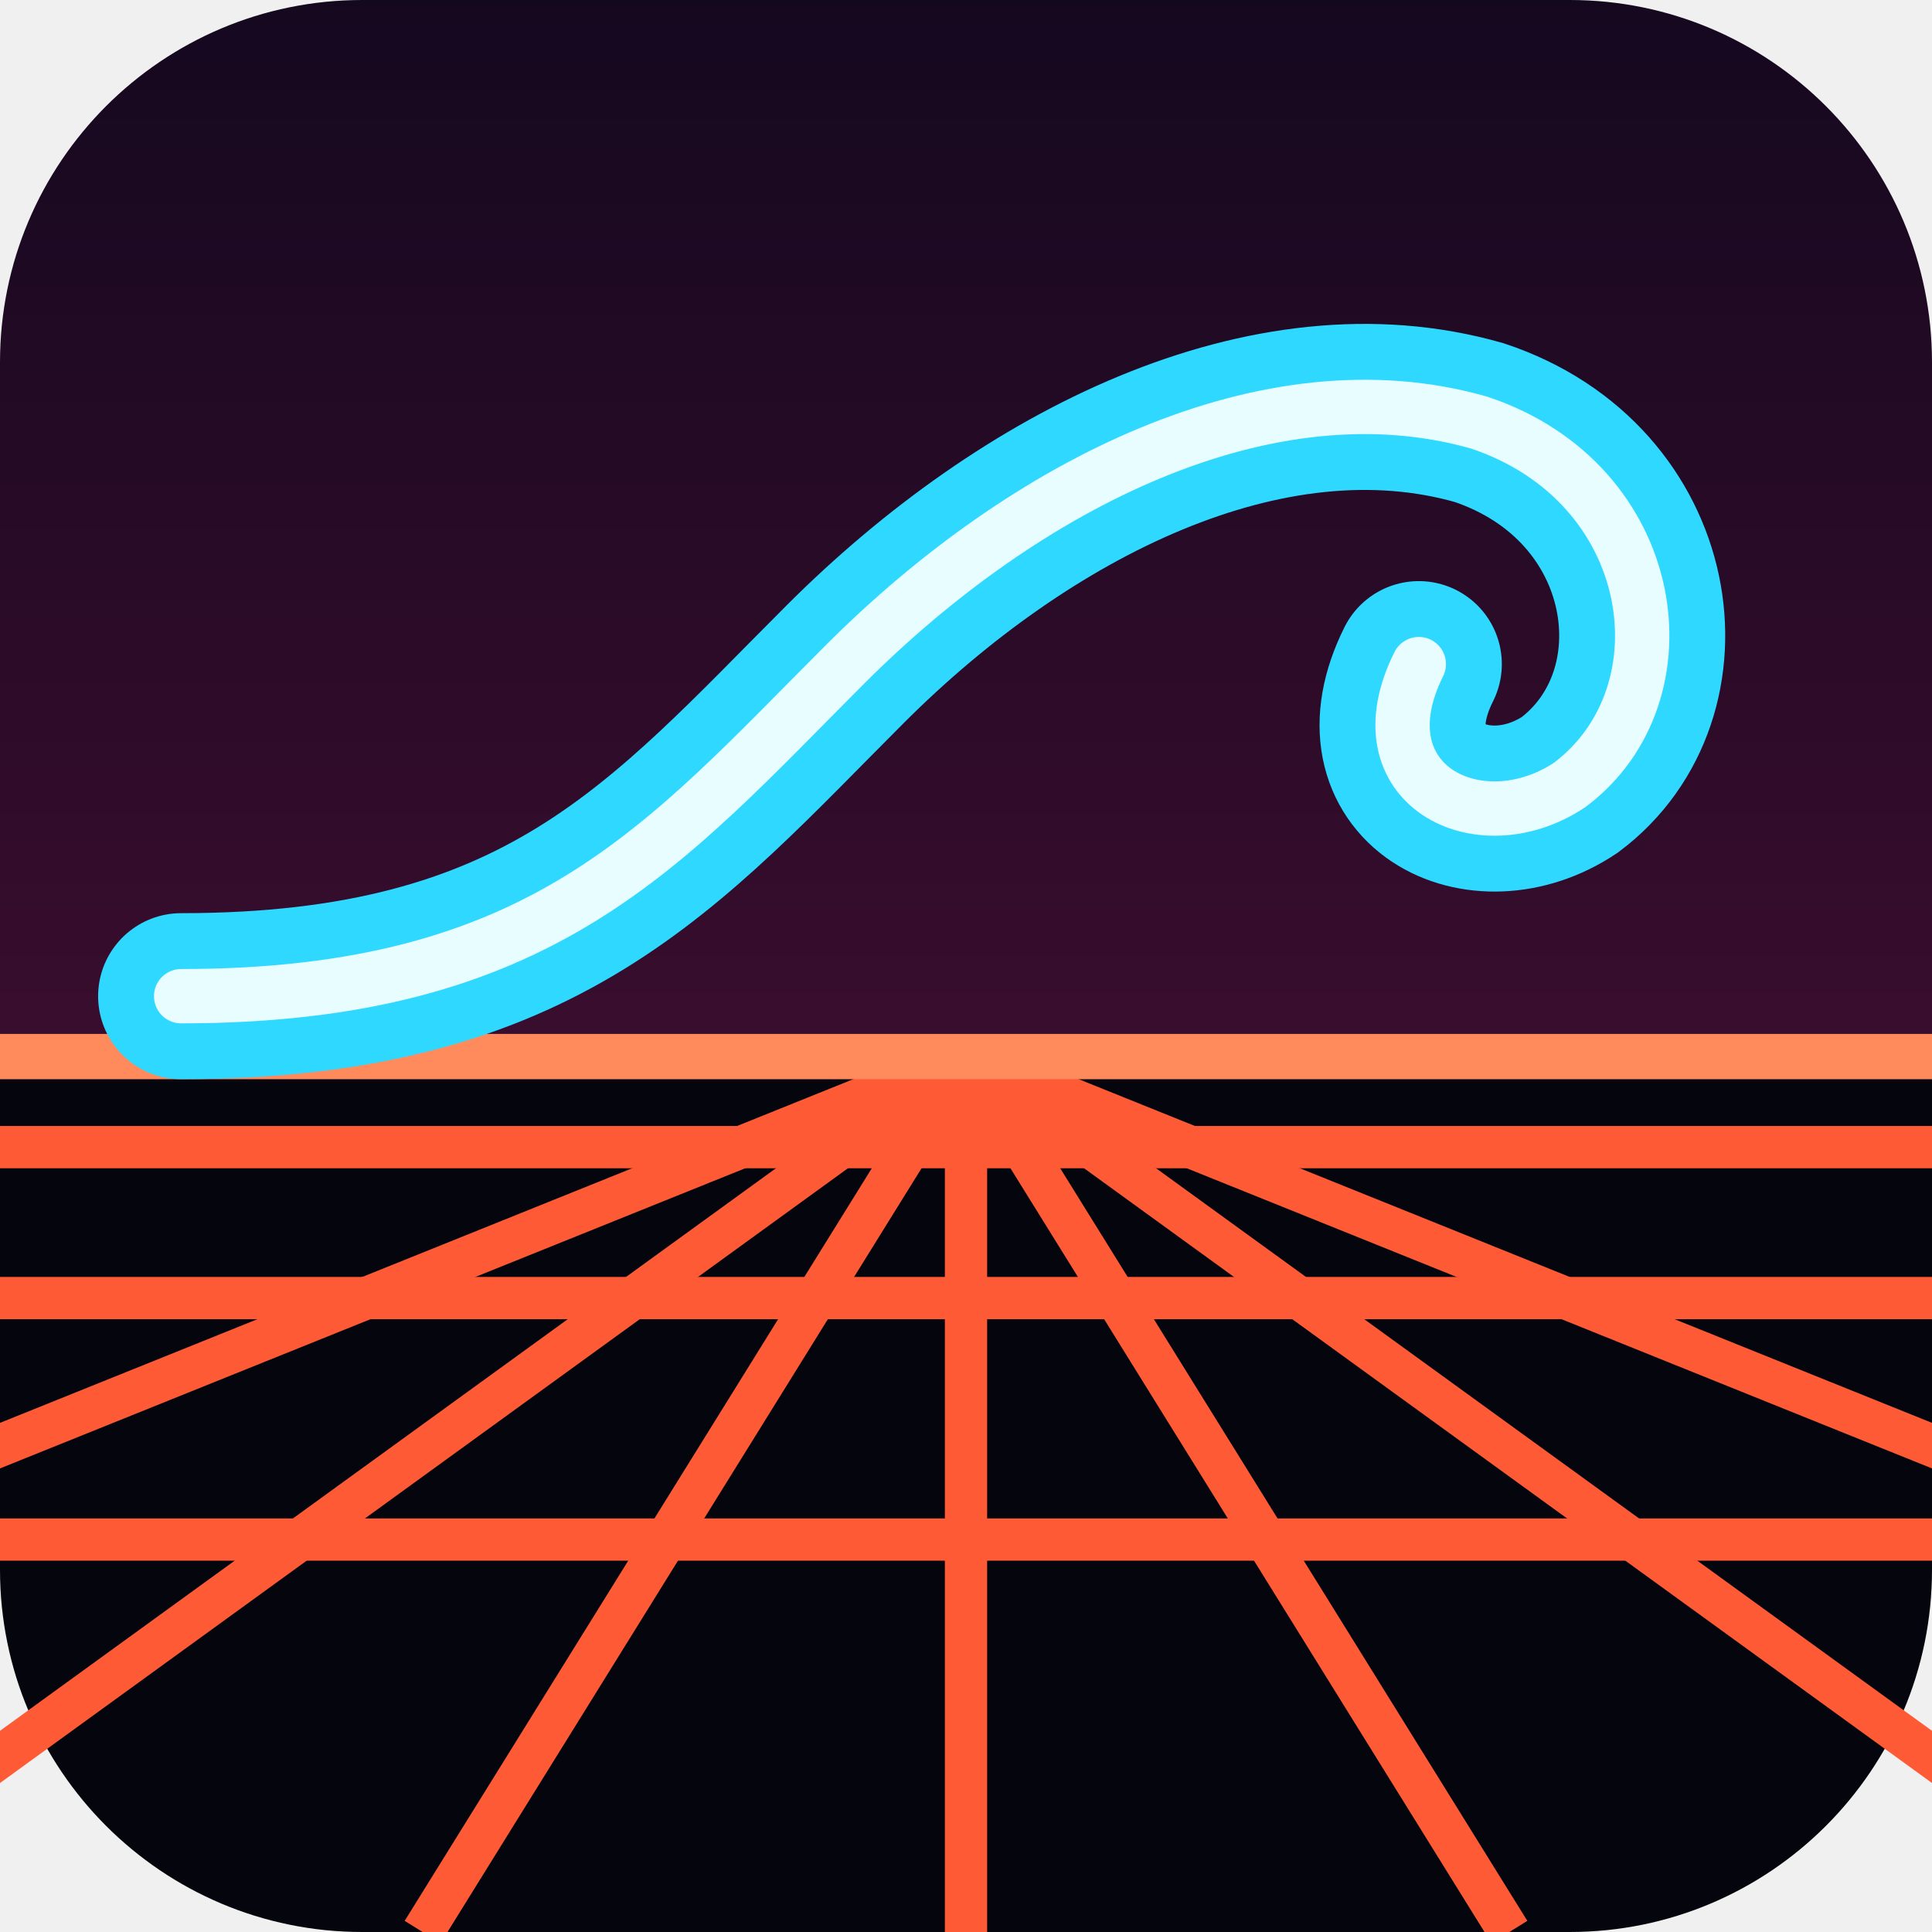
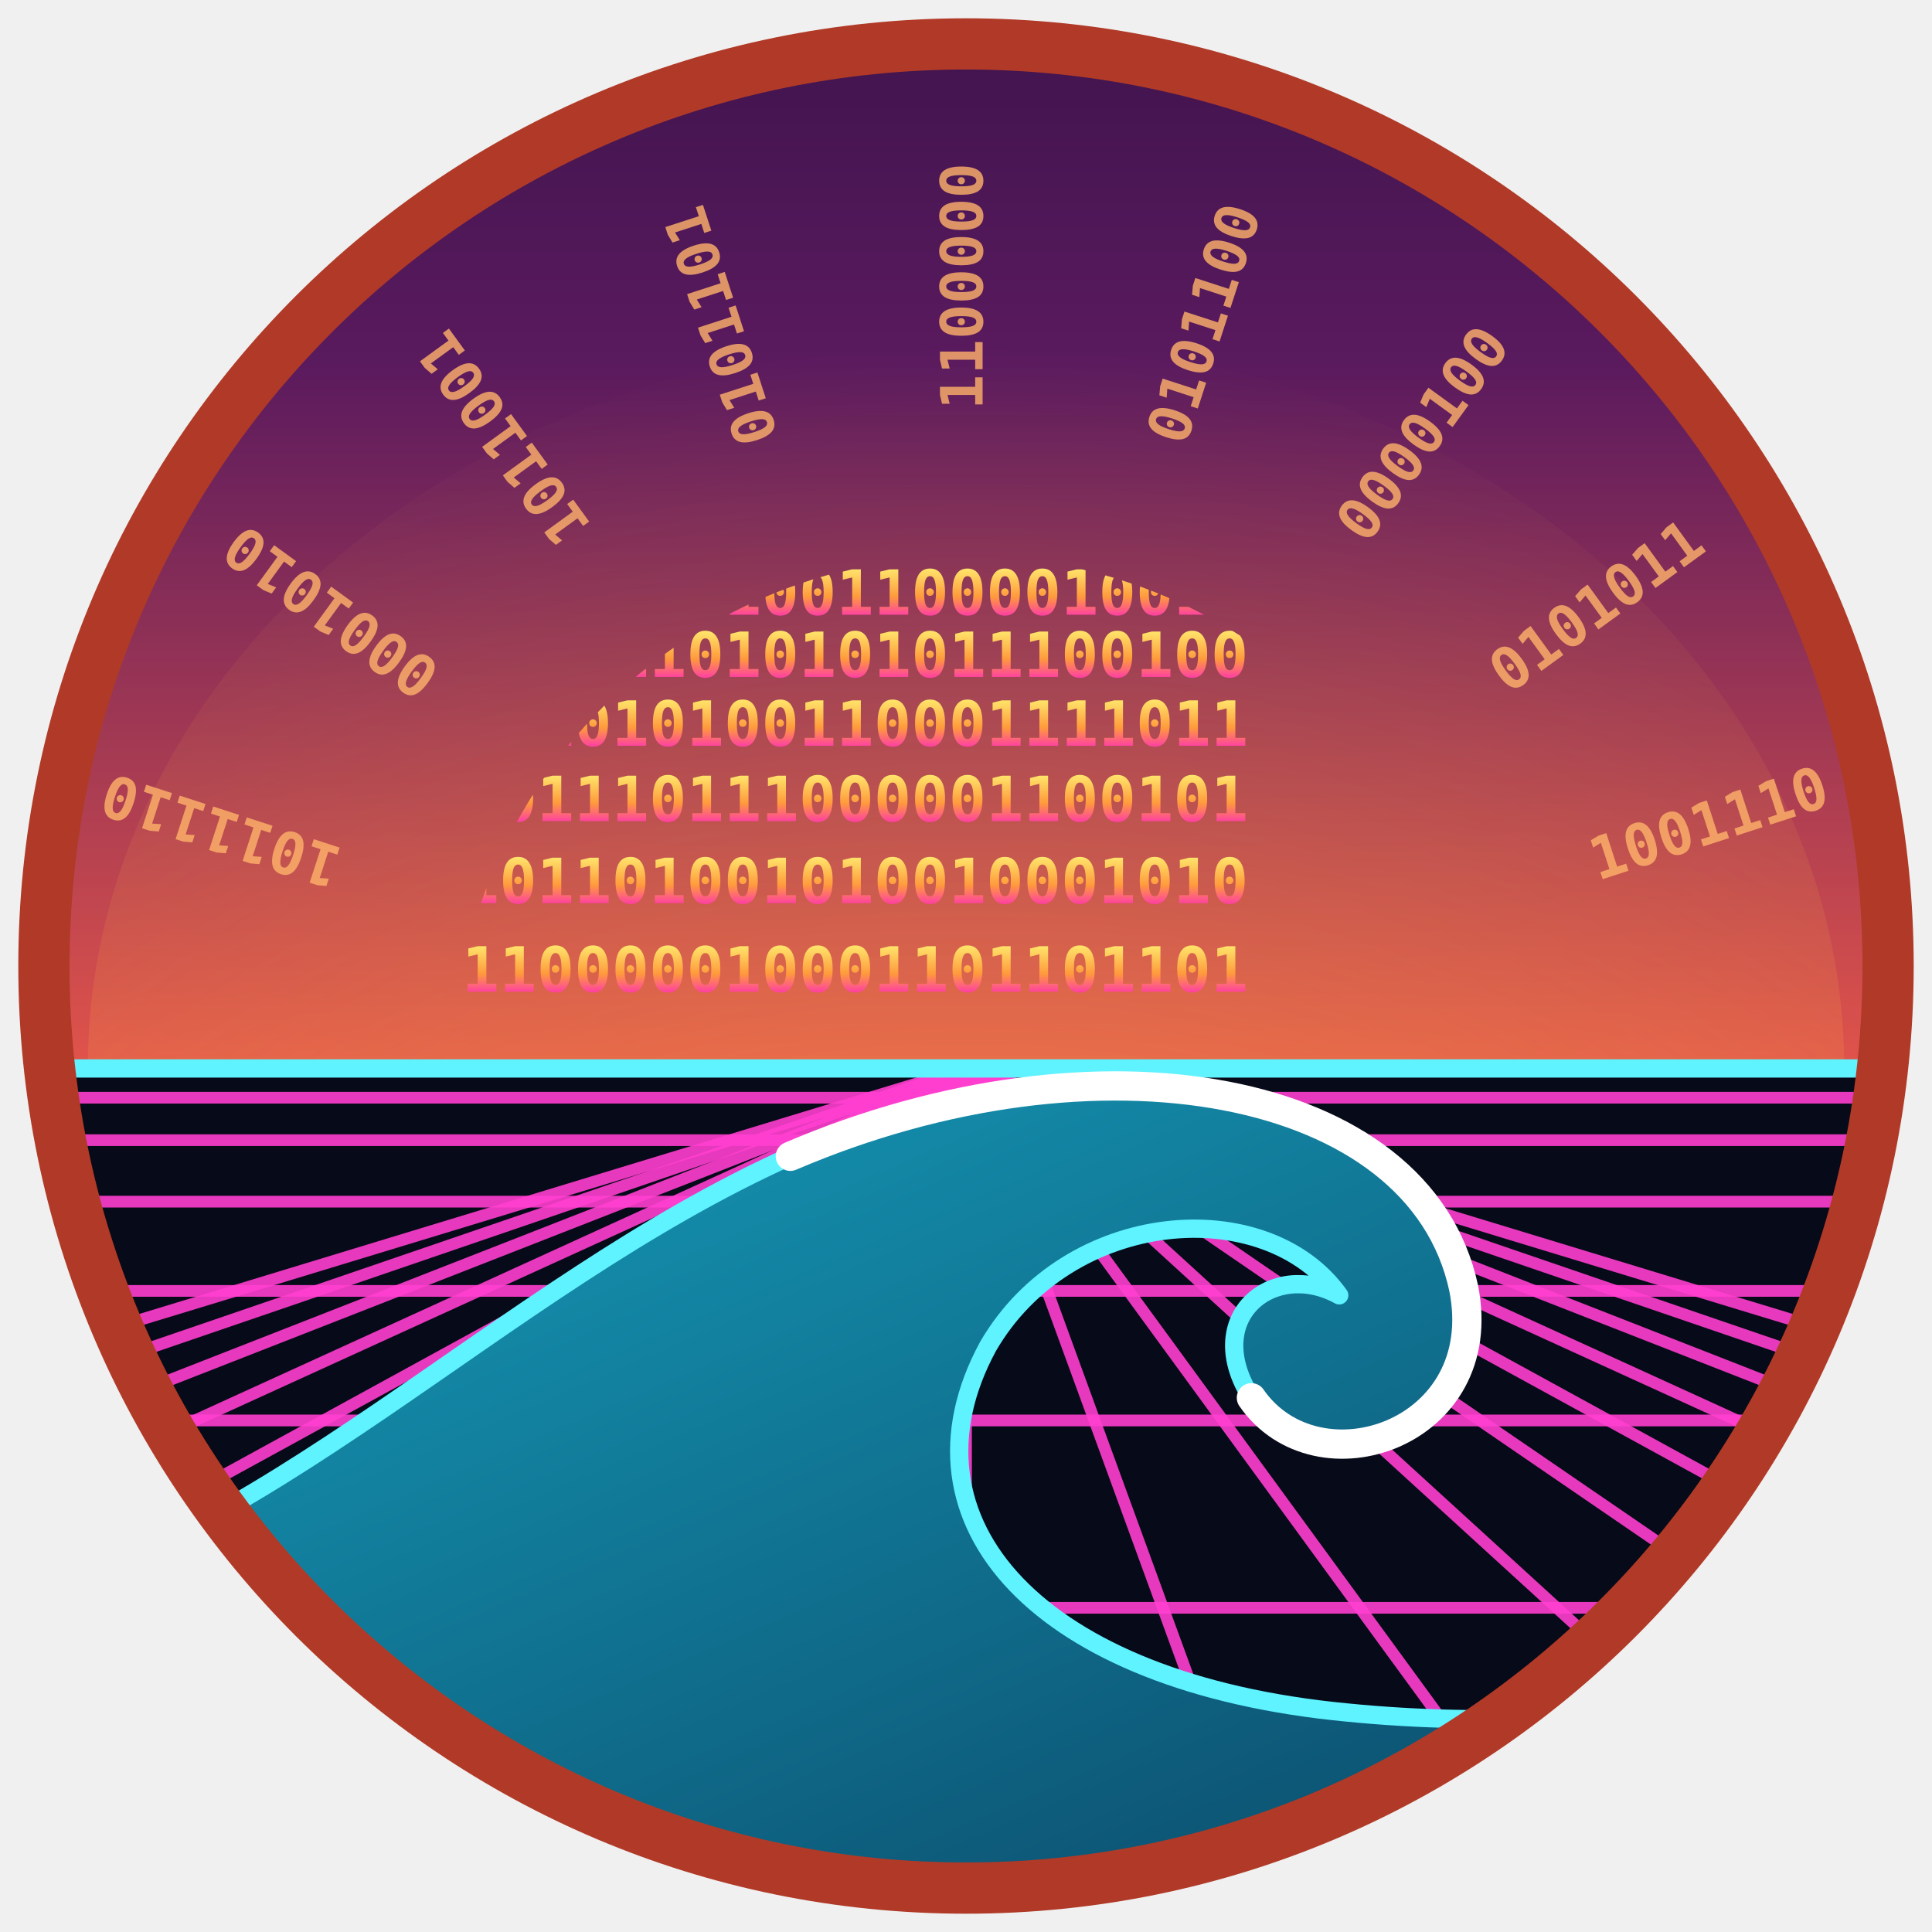
- <svg xmlns="http://www.w3.org/2000/svg" viewBox="0 0 64 64">
+ <svg xmlns="http://www.w3.org/2000/svg" viewBox="68 68 264 264">
  <defs>
-     <linearGradient id="bg" x1="0" y1="0" x2="0" y2="1">
-       <stop offset="0" stop-color="#14081f" />
-       <stop offset="0.55" stop-color="#3a0d2e" />
-       <stop offset="0.56" stop-color="#05060d" />
-       <stop offset="1" stop-color="#05060d" />
+     <clipPath id="inner">
+       <circle cx="200" cy="200" r="126" />
+     </clipPath>
+     <clipPath id="sun">
+       <circle cx="200" cy="214" r="70" />
+     </clipPath>
+     <linearGradient id="sky" x1="0" y1="0" x2="0" y2="1">
+       <stop offset="0" stop-color="#160a33" />
+       <stop offset="0.55" stop-color="#5a1a5e" />
+       <stop offset="1" stop-color="#e2544a" />
    </linearGradient>
-     <clipPath id="floor">
-       <rect x="0" y="35" width="64" height="29" />
-     </clipPath>
+     <linearGradient id="sunfill" x1="0" y1="0" x2="0" y2="1">
+       <stop offset="0" stop-color="#ffe66b" />
+       <stop offset="0.6" stop-color="#ff9a3c" />
+       <stop offset="1" stop-color="#ff3fa4" />
+     </linearGradient>
+     <radialGradient id="glow" cx="0.5" cy="1" r="1">
+       <stop offset="0" stop-color="#ffb347" stop-opacity="0.55" />
+       <stop offset="1" stop-color="#ffb347" stop-opacity="0" />
+     </radialGradient>
+     <linearGradient id="wave" x1="0" y1="0" x2="1" y2="1">
+       <stop offset="0" stop-color="#16a3c0" />
+       <stop offset="1" stop-color="#0a3b5c" />
+     </linearGradient>
  </defs>
-   <rect width="64" height="64" rx="12" fill="url(#bg)" />
-   <g clip-path="url(#floor)" stroke="#ff5a36" stroke-width="1.4">
-     <line x1="32" y1="35" x2="-40" y2="64" />
-     <line x1="32" y1="35" x2="-8" y2="64" />
-     <line x1="32" y1="35" x2="14" y2="64" />
-     <line x1="32" y1="35" x2="32" y2="64" />
-     <line x1="32" y1="35" x2="50" y2="64" />
-     <line x1="32" y1="35" x2="72" y2="64" />
-     <line x1="32" y1="35" x2="104" y2="64" />
-     <line x1="0" y1="38" x2="64" y2="38" />
-     <line x1="0" y1="43" x2="64" y2="43" />
-     <line x1="0" y1="51" x2="64" y2="51" />
+   <g clip-path="url(#inner)">
+     <rect x="0" y="0" width="400" height="214" fill="url(#sky)" />
+     <ellipse cx="200" cy="214" rx="120" ry="100" fill="url(#glow)" />
+     <text x="114.4" y="186.2" transform="rotate(198.0 114.4 186.2)" font-family="ui-monospace, Menlo, Consolas, monospace" font-size="8" font-weight="700" fill="#ffb36b" fill-opacity="0.8" dominant-baseline="middle">1011110</text>
+     <text x="127.2" y="161.1" transform="rotate(216.0 127.2 161.1)" font-family="ui-monospace, Menlo, Consolas, monospace" font-size="8" font-weight="700" fill="#ffb36b" fill-opacity="0.8" dominant-baseline="middle">0001010</text>
+     <text x="147.1" y="141.2" transform="rotate(234.0 147.1 141.2)" font-family="ui-monospace, Menlo, Consolas, monospace" font-size="8" font-weight="700" fill="#ffb36b" fill-opacity="0.8" dominant-baseline="middle">1011001</text>
+     <text x="172.2" y="128.4" transform="rotate(252.0 172.2 128.4)" font-family="ui-monospace, Menlo, Consolas, monospace" font-size="8" font-weight="700" fill="#ffb36b" fill-opacity="0.8" dominant-baseline="middle">0101101</text>
+     <text x="200.0" y="124.0" transform="rotate(270.0 200.0 124.0)" font-family="ui-monospace, Menlo, Consolas, monospace" font-size="8" font-weight="700" fill="#ffb36b" fill-opacity="0.8" dominant-baseline="middle">1100000</text>
+     <text x="227.8" y="128.4" transform="rotate(288.0 227.8 128.4)" font-family="ui-monospace, Menlo, Consolas, monospace" font-size="8" font-weight="700" fill="#ffb36b" fill-opacity="0.8" dominant-baseline="middle">0101100</text>
+     <text x="252.9" y="141.2" transform="rotate(306.0 252.9 141.2)" font-family="ui-monospace, Menlo, Consolas, monospace" font-size="8" font-weight="700" fill="#ffb36b" fill-opacity="0.8" dominant-baseline="middle">0000100</text>
+     <text x="272.8" y="161.1" transform="rotate(324.0 272.8 161.1)" font-family="ui-monospace, Menlo, Consolas, monospace" font-size="8" font-weight="700" fill="#ffb36b" fill-opacity="0.8" dominant-baseline="middle">0101011</text>
+     <text x="285.6" y="186.2" transform="rotate(342.0 285.6 186.2)" font-family="ui-monospace, Menlo, Consolas, monospace" font-size="8" font-weight="700" fill="#ffb36b" fill-opacity="0.8" dominant-baseline="middle">1001110</text>
+     <g clip-path="url(#sun)" font-family="ui-monospace, Menlo, Consolas, monospace" font-size="8.5" font-weight="800" fill="url(#sunfill)">
+       <text x="126" y="152.0" textLength="148" lengthAdjust="spacing">0010000010011000010010</text>
+       <text x="126" y="160.5" textLength="148" lengthAdjust="spacing">0110111010101011100100</text>
+       <text x="126" y="169.9" textLength="148" lengthAdjust="spacing">1001010100110001111011</text>
+       <text x="126" y="180.2" textLength="148" lengthAdjust="spacing">0101110111000001100101</text>
+       <text x="126" y="191.4" textLength="148" lengthAdjust="spacing">1101101001010010001010</text>
+       <text x="126" y="203.5" textLength="148" lengthAdjust="spacing">1110000010001101101101</text>
+     </g>
+     <rect x="0" y="214" width="400" height="186" fill="#070a18" />
+     <g stroke="#ff3fd0" stroke-width="1.6" stroke-opacity="0.9">
+       <line x1="200" y1="214" x2="-214" y2="340" />
+       <line x1="200" y1="214" x2="-168" y2="340" />
+       <line x1="200" y1="214" x2="-122" y2="340" />
+       <line x1="200" y1="214" x2="-76" y2="340" />
+       <line x1="200" y1="214" x2="-30" y2="340" />
+       <line x1="200" y1="214" x2="16" y2="340" />
+       <line x1="200" y1="214" x2="62" y2="340" />
+       <line x1="200" y1="214" x2="108" y2="340" />
+       <line x1="200" y1="214" x2="154" y2="340" />
+       <line x1="200" y1="214" x2="200" y2="340" />
+       <line x1="200" y1="214" x2="246" y2="340" />
+       <line x1="200" y1="214" x2="292" y2="340" />
+       <line x1="200" y1="214" x2="338" y2="340" />
+       <line x1="200" y1="214" x2="384" y2="340" />
+       <line x1="200" y1="214" x2="430" y2="340" />
+       <line x1="200" y1="214" x2="476" y2="340" />
+       <line x1="200" y1="214" x2="522" y2="340" />
+       <line x1="200" y1="214" x2="568" y2="340" />
+       <line x1="200" y1="214" x2="614" y2="340" />
+       <line x1="60" y1="218.0" x2="340" y2="218.0" />
+       <line x1="60" y1="223.8" x2="340" y2="223.8" />
+       <line x1="60" y1="232.2" x2="340" y2="232.2" />
+       <line x1="60" y1="244.4" x2="340" y2="244.4" />
+       <line x1="60" y1="262.1" x2="340" y2="262.1" />
+       <line x1="60" y1="287.7" x2="340" y2="287.7" />
+       <line x1="60" y1="324.9" x2="340" y2="324.9" />
+       <line x1="60" y1="378.8" x2="340" y2="378.8" />
+     </g>
+     <line x1="60" y1="214" x2="340" y2="214" stroke="#5ff2ff" stroke-width="2.5" />
+     <path d="M64 336 L64 288 C 104 280, 136 244, 176 226 C 218 208, 262 216, 268 244 C 272 264, 248 272, 239 259 C 232 248, 242 240, 251 245 C 241 231, 214 233, 203 252 C 190 276, 210 298, 252 302 C 292 306, 326 296, 340 292 L340 336 Z" fill="url(#wave)" stroke="#5ff2ff" stroke-width="2.5" stroke-linejoin="round" />
+     <path d="M176 226 C 218 208, 262 216, 268 244 C 272 264, 248 272, 239 259" fill="none" stroke="#ffffff" stroke-width="4" stroke-linecap="round" />
  </g>
-   <line x1="0" y1="35" x2="64" y2="35" stroke="#ff8a5c" stroke-width="1.5" />
-   <path d="M 6 33 C 18 33 22 28 28 22 C 34 16 42 12 49 14 C 55 16 56 23 52 26 C 49 28 45 26 47 22" fill="none" stroke="#2fd8ff" stroke-width="5.5" stroke-linecap="round" />
-   <path d="M 6 33 C 18 33 22 28 28 22 C 34 16 42 12 49 14 C 55 16 56 23 52 26 C 49 28 45 26 47 22" fill="none" stroke="#e8fdff" stroke-width="1.8" stroke-linecap="round" />
+   <circle cx="200" cy="200" r="126" fill="none" stroke="#b03a27" stroke-width="7" />
</svg>
